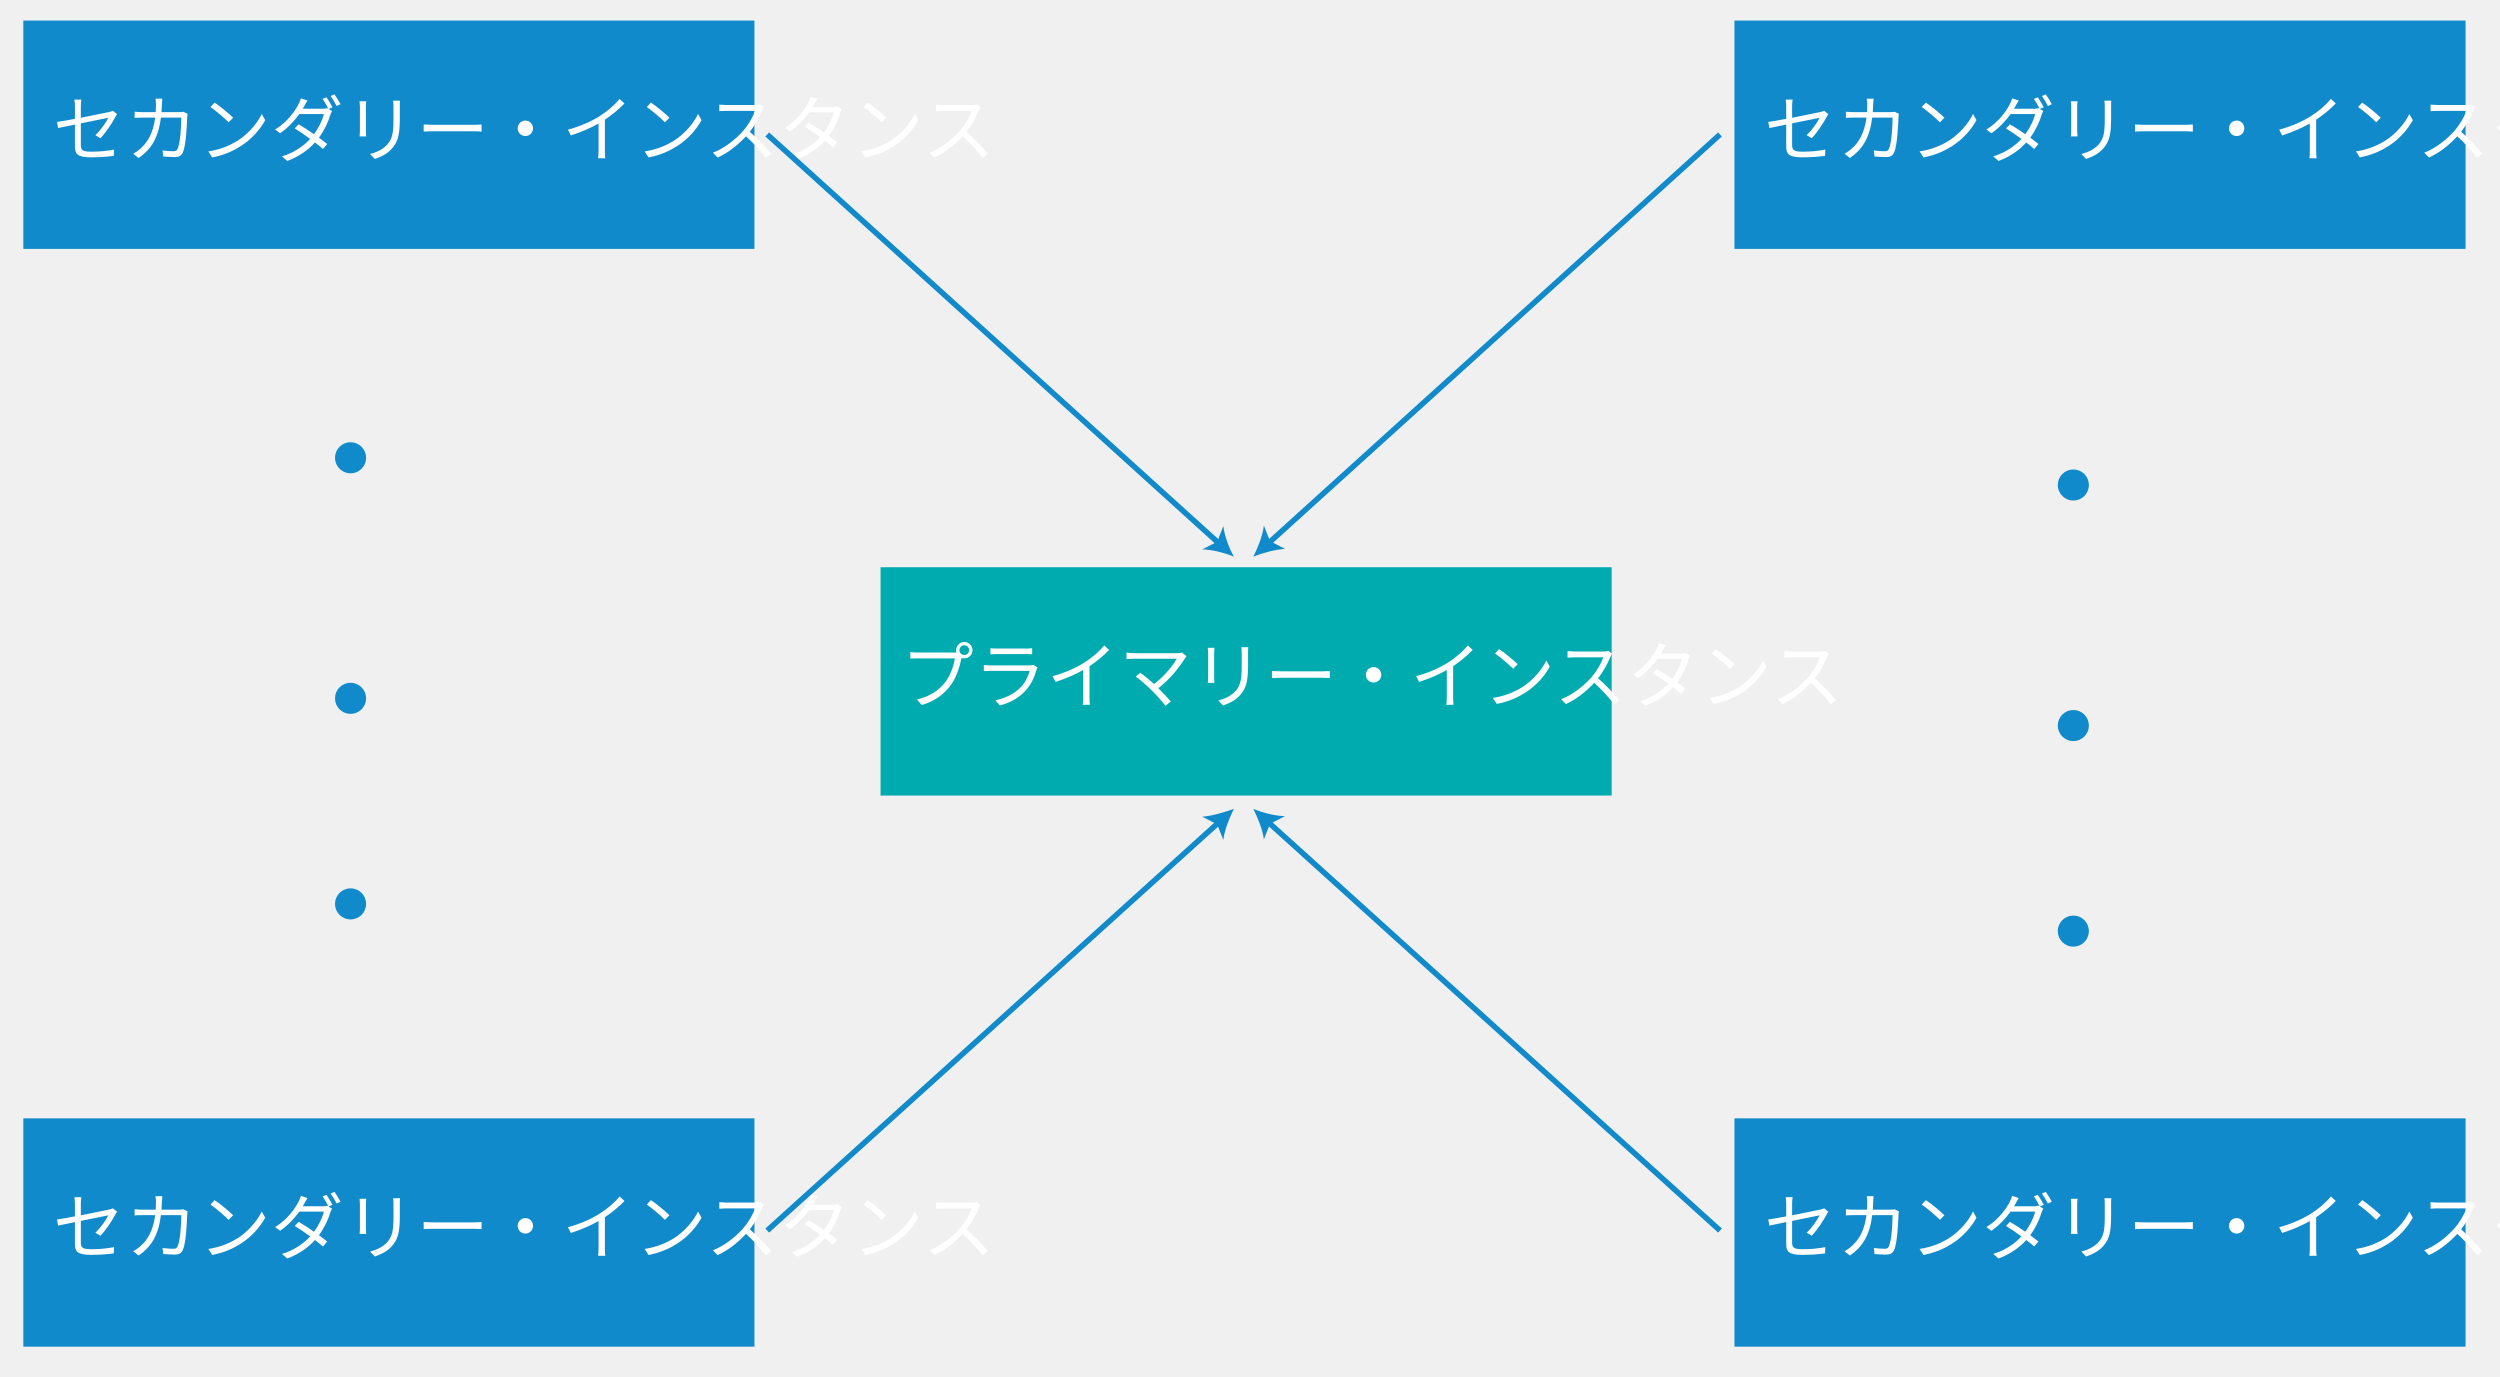
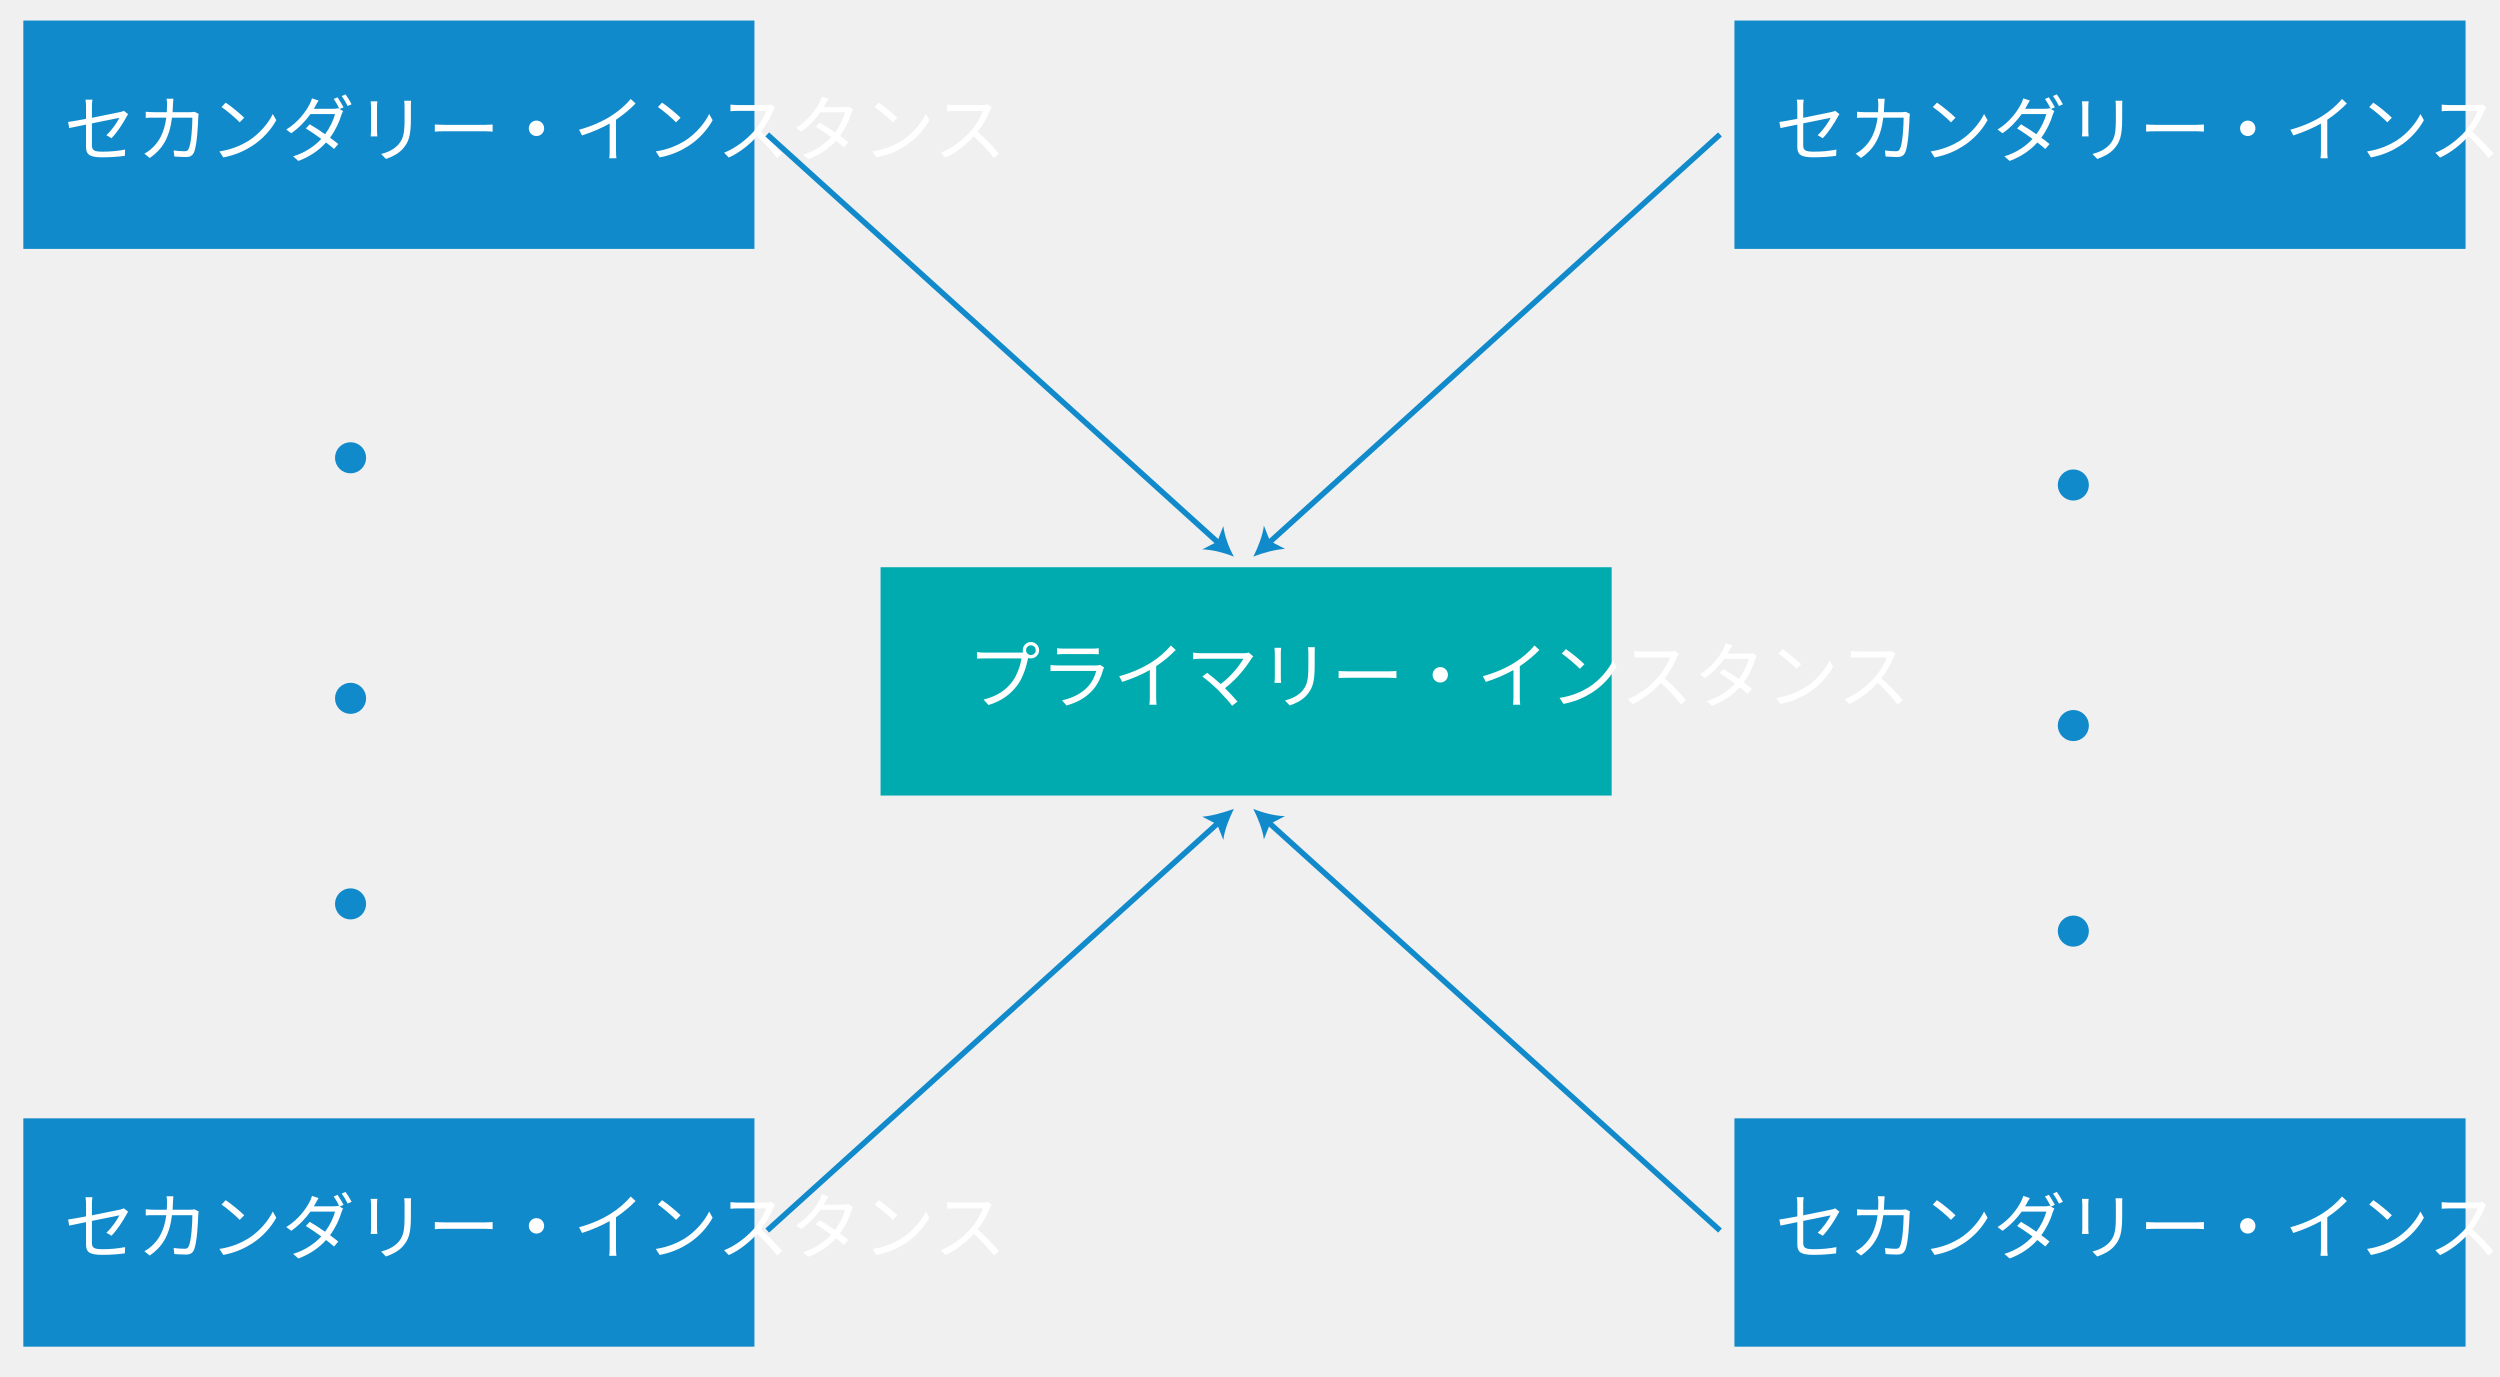
<svg xmlns="http://www.w3.org/2000/svg" version="1.1" id="Layer_1" x="0px" y="0px" viewBox="0 0 450 247.8" style="enable-background:new 0 0 450 247.8;" xml:space="preserve">
-   <defs id="defs93" />
-   <style type="text/css" id="style2">
+   <style type="text/css">
	.st0{fill:#00ABB0;stroke:#00ABB0;stroke-miterlimit:10;}
	.st1{fill:#FFFFFF;}
	.st2{font-family:'Roboto-Regular';}
	.st3{font-size:13.114px;}
	.st4{fill:#118ACB;stroke:#118ACB;stroke-miterlimit:10;}
	.st5{fill:none;stroke:#118ACB;stroke-miterlimit:10;}
	.st6{fill:#118ACB;}
</style>
-   <rect style="fill:#00abb0;stroke:#00abb0;stroke-miterlimit:10" id="rect4" height="40.1" width="130.6" class="st0" y="102.6" x="159" />
-   <text style="font-style:normal;font-variant:normal;font-weight:normal;font-stretch:normal;font-size:13.102px;font-family:'MS UI Gothic';-inkscape-font-specification:'MS UI Gothic, Normal';font-variant-ligatures:normal;font-variant-caps:normal;font-variant-numeric:normal;font-feature-settings:normal;text-align:start;writing-mode:lr-tb;text-anchor:start;fill:#ffffff;stroke-width:0.999" id="text6" class="st1 st2 st3" transform="scale(0.9990996,1.000901)" x="162.306" y="126.337">プライマリー・インスタンス</text>
-   <rect x="4.7" y="4.2" class="st4" width="130.6" height="40.1" id="rect8" style="fill:#118acb;stroke:#118acb;stroke-miterlimit:10" />
-   <text transform="scale(0.9990996,1.000901)" class="st1 st2 st3" id="text10" style="font-style:normal;font-variant:normal;font-weight:normal;font-stretch:normal;font-size:13.102px;font-family:'MS UI Gothic';-inkscape-font-specification:'MS UI Gothic, Normal';font-variant-ligatures:normal;font-variant-caps:normal;font-variant-numeric:normal;font-feature-settings:normal;text-align:start;writing-mode:lr-tb;text-anchor:start;fill:#ffffff;stroke-width:0.999" x="9.484" y="28.056">セカンダリー・インスタンス</text>
-   <rect x="312.7" y="4.2" class="st4" width="130.6" height="40.1" id="rect12" style="fill:#118acb;stroke:#118acb;stroke-miterlimit:10" />
-   <text transform="scale(0.9990996,1.000901)" class="st1 st2 st3" id="text14" style="font-style:normal;font-variant:normal;font-weight:normal;font-stretch:normal;font-size:13.102px;font-family:'MS UI Gothic';-inkscape-font-specification:'MS UI Gothic, Normal';font-variant-ligatures:normal;font-variant-caps:normal;font-variant-numeric:normal;font-feature-settings:normal;text-align:start;writing-mode:lr-tb;text-anchor:start;fill:#ffffff;stroke-width:0.999" x="317.792" y="28.056">セカンダリー・インスタンス</text>
-   <rect x="4.7" y="201.8" class="st4" width="130.6" height="40.1" id="rect18" style="fill:#118acb;stroke:#118acb;stroke-miterlimit:10" />
-   <text transform="scale(0.9990996,1.000901)" class="st1 st2 st3" id="text20" style="font-style:normal;font-variant:normal;font-weight:normal;font-stretch:normal;font-size:13.102px;font-family:'MS UI Gothic';-inkscape-font-specification:'MS UI Gothic, Normal';font-variant-ligatures:normal;font-variant-caps:normal;font-variant-numeric:normal;font-feature-settings:normal;text-align:start;writing-mode:lr-tb;text-anchor:start;fill:#ffffff;stroke-width:0.999" x="9.484" y="225.435">セカンダリー・インスタンス</text>
-   <rect x="312.7" y="201.8" class="st4" width="130.6" height="40.1" id="rect22" style="fill:#118acb;stroke:#118acb;stroke-miterlimit:10" />
-   <text transform="scale(0.9990996,1.000901)" class="st1 st2 st3" id="text24" style="font-style:normal;font-variant:normal;font-weight:normal;font-stretch:normal;font-size:13.102px;font-family:'MS UI Gothic';-inkscape-font-specification:'MS UI Gothic, Normal';font-variant-ligatures:normal;font-variant-caps:normal;font-variant-numeric:normal;font-feature-settings:normal;text-align:start;writing-mode:lr-tb;text-anchor:start;fill:#ffffff;stroke-width:0.999" x="317.792" y="225.435">セカンダリー・インスタンス</text>
-   <g id="g48">
-     <g id="g36">
-       <g id="g34">
-         <line style="fill:none;stroke:#118acb;stroke-miterlimit:10" id="line28" y2="97.8" x2="219.4" y1="24.2" x1="138.1" class="st5" />
-         <g id="g32">
-           <path style="fill:#118acb" id="path30" d="m 222.1,100.2 c -1.7,-0.7 -4,-1.3 -5.7,-1.3 l 2.7,-1.4 1.1,-2.8 c 0.2,1.7 1,3.9 1.9,5.5 z" class="st6" />
+   <g>
+     <rect x="159" y="102.6" class="st0" width="130.6" height="40.1" />
+     <text transform="matrix(0.9982 0 0 1 174.1595 126.4508)" class="st1 st2 st3">プライマリー・インスタンス</text>
+     <g>
+       <rect x="4.7" y="4.2" class="st4" width="130.6" height="40.1" />
+       <text transform="matrix(0.9982 0 0 1 11.4759 28.0817)" class="st1 st2 st3">セカンダリー・インスタンス</text>
+       <rect x="312.7" y="4.2" class="st4" width="130.6" height="40.1" />
+       <text transform="matrix(0.9982 0 0 1 319.5062 28.0817)" class="st1 st2 st3">セカンダリー・インスタンス</text>
+     </g>
+     <g>
+       <rect x="4.7" y="201.8" class="st4" width="130.6" height="40.1" />
+       <text transform="matrix(0.9982 0 0 1 11.4759 225.6383)" class="st1 st2 st3">セカンダリー・インスタンス</text>
+       <rect x="312.7" y="201.8" class="st4" width="130.6" height="40.1" />
+       <text transform="matrix(0.9982 0 0 1 319.5062 225.6383)" class="st1 st2 st3">セカンダリー・インスタンス</text>
+     </g>
+     <g>
+       <g>
+         <g>
+           <line class="st5" x1="138.1" y1="24.2" x2="219.4" y2="97.8" />
+           <g>
+             <path class="st6" d="M222.1,100.2c-1.7-0.7-4-1.3-5.7-1.3l2.7-1.4l1.1-2.8C220.4,96.4,221.2,98.6,222.1,100.2z" />
+           </g>
+         </g>
+       </g>
+       <g>
+         <g>
+           <line class="st5" x1="309.6" y1="24.2" x2="228.3" y2="97.8" />
+           <g>
+             <path class="st6" d="M225.6,100.2c0.8-1.6,1.7-3.8,1.9-5.6l1.1,2.8l2.7,1.4C229.6,98.9,227.3,99.5,225.6,100.2z" />
+           </g>
        </g>
      </g>
    </g>
-     <g id="g46">
-       <g id="g44">
-         <line style="fill:none;stroke:#118acb;stroke-miterlimit:10" id="line38" y2="97.8" x2="228.3" y1="24.2" x1="309.6" class="st5" />
-         <g id="g42">
-           <path style="fill:#118acb" id="path40" d="m 225.6,100.2 c 0.8,-1.6 1.7,-3.8 1.9,-5.6 l 1.1,2.8 2.7,1.4 c -1.7,0.1 -4,0.7 -5.7,1.4 z" class="st6" />
+     <g>
+       <g>
+         <g>
+           <line class="st5" x1="138.1" y1="221.5" x2="219.4" y2="148" />
+           <g>
+             <path class="st6" d="M222.1,145.6c-0.8,1.6-1.7,3.8-1.9,5.6l-1.1-2.8l-2.7-1.4C218.1,146.9,220.4,146.2,222.1,145.6z" />
+           </g>
+         </g>
+       </g>
+       <g>
+         <g>
+           <line class="st5" x1="309.6" y1="221.5" x2="228.3" y2="148" />
+           <g>
+             <path class="st6" d="M225.6,145.6c1.7,0.7,4,1.3,5.7,1.3l-2.7,1.4l-1.1,2.8C227.3,149.4,226.4,147.2,225.6,145.6z" />
+           </g>
        </g>
      </g>
    </g>
-   </g>
-   <g id="g70">
-     <g id="g58">
-       <g id="g56">
-         <line style="fill:none;stroke:#118acb;stroke-miterlimit:10" id="line50" y2="148" x2="219.4" y1="221.5" x1="138.1" class="st5" />
-         <g id="g54">
-           <path style="fill:#118acb" id="path52" d="m 222.1,145.6 c -0.8,1.6 -1.7,3.8 -1.9,5.6 l -1.1,-2.8 -2.7,-1.4 c 1.7,-0.1 4,-0.8 5.7,-1.4 z" class="st6" />
-         </g>
-       </g>
+     <g>
+       <ellipse class="st4" cx="63.1" cy="82.4" rx="2.3" ry="2.3" />
+       <ellipse class="st4" cx="63.1" cy="125.7" rx="2.3" ry="2.3" />
+       <ellipse class="st4" cx="63.1" cy="162.7" rx="2.3" ry="2.3" />
    </g>
-     <g id="g68">
-       <g id="g66">
-         <line style="fill:none;stroke:#118acb;stroke-miterlimit:10" id="line60" y2="148" x2="228.3" y1="221.5" x1="309.6" class="st5" />
-         <g id="g64">
-           <path style="fill:#118acb" id="path62" d="m 225.6,145.6 c 1.7,0.7 4,1.3 5.7,1.3 l -2.7,1.4 -1.1,2.8 c -0.2,-1.7 -1.1,-3.9 -1.9,-5.5 z" class="st6" />
-         </g>
-       </g>
+     <g>
+       <ellipse class="st4" cx="373.2" cy="87.3" rx="2.3" ry="2.3" />
+       <ellipse class="st4" cx="373.2" cy="130.6" rx="2.3" ry="2.3" />
+       <ellipse class="st4" cx="373.2" cy="167.6" rx="2.3" ry="2.3" />
    </g>
  </g>
-   <g id="g78">
-     <circle style="fill:#118acb;stroke:#118acb;stroke-miterlimit:10" r="2.3" id="ellipse72" cy="82.4" cx="63.1" class="st4" />
-     <circle style="fill:#118acb;stroke:#118acb;stroke-miterlimit:10" r="2.3" id="ellipse74" cy="125.7" cx="63.1" class="st4" />
-     <circle style="fill:#118acb;stroke:#118acb;stroke-miterlimit:10" r="2.3" id="ellipse76" cy="162.7" cx="63.1" class="st4" />
-   </g>
-   <g id="g86">
-     <circle style="fill:#118acb;stroke:#118acb;stroke-miterlimit:10" r="2.3" id="ellipse80" cy="87.3" cx="373.2" class="st4" />
-     <circle style="fill:#118acb;stroke:#118acb;stroke-miterlimit:10" r="2.3" id="ellipse82" cy="130.6" cx="373.2" class="st4" />
-     <circle style="fill:#118acb;stroke:#118acb;stroke-miterlimit:10" r="2.3" id="ellipse84" cy="167.6" cx="373.2" class="st4" />
-   </g>
</svg>
